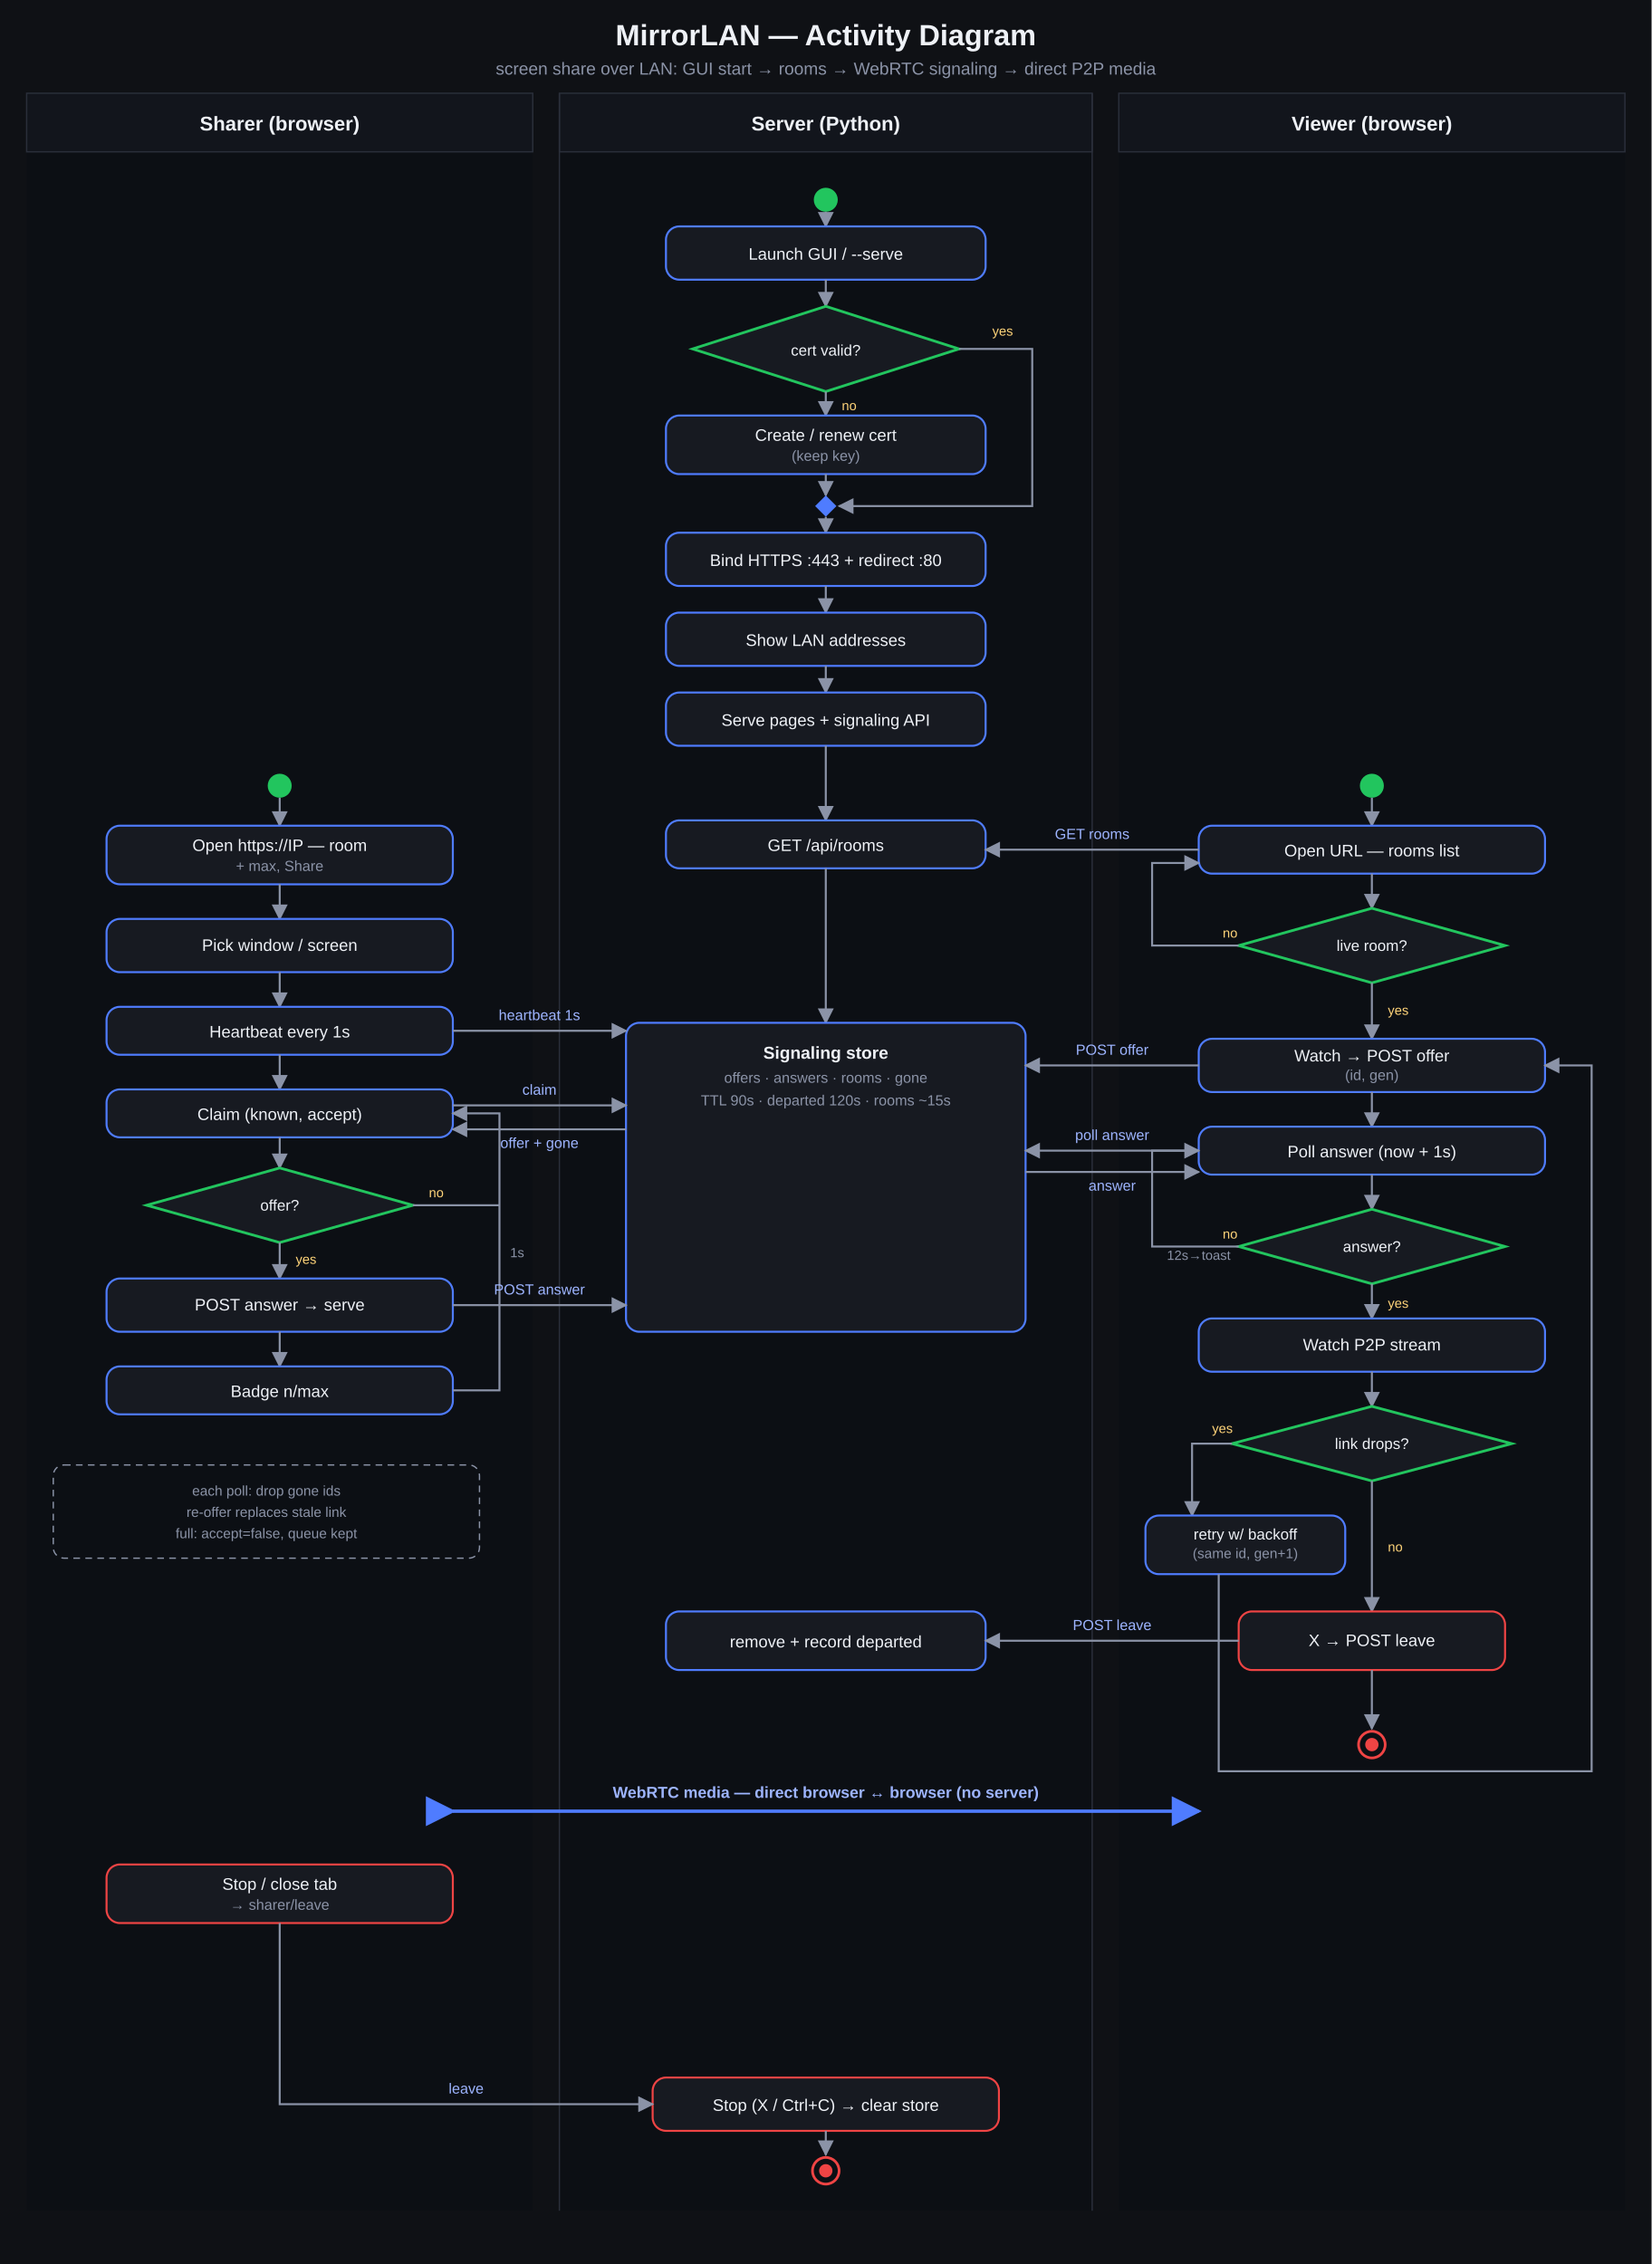
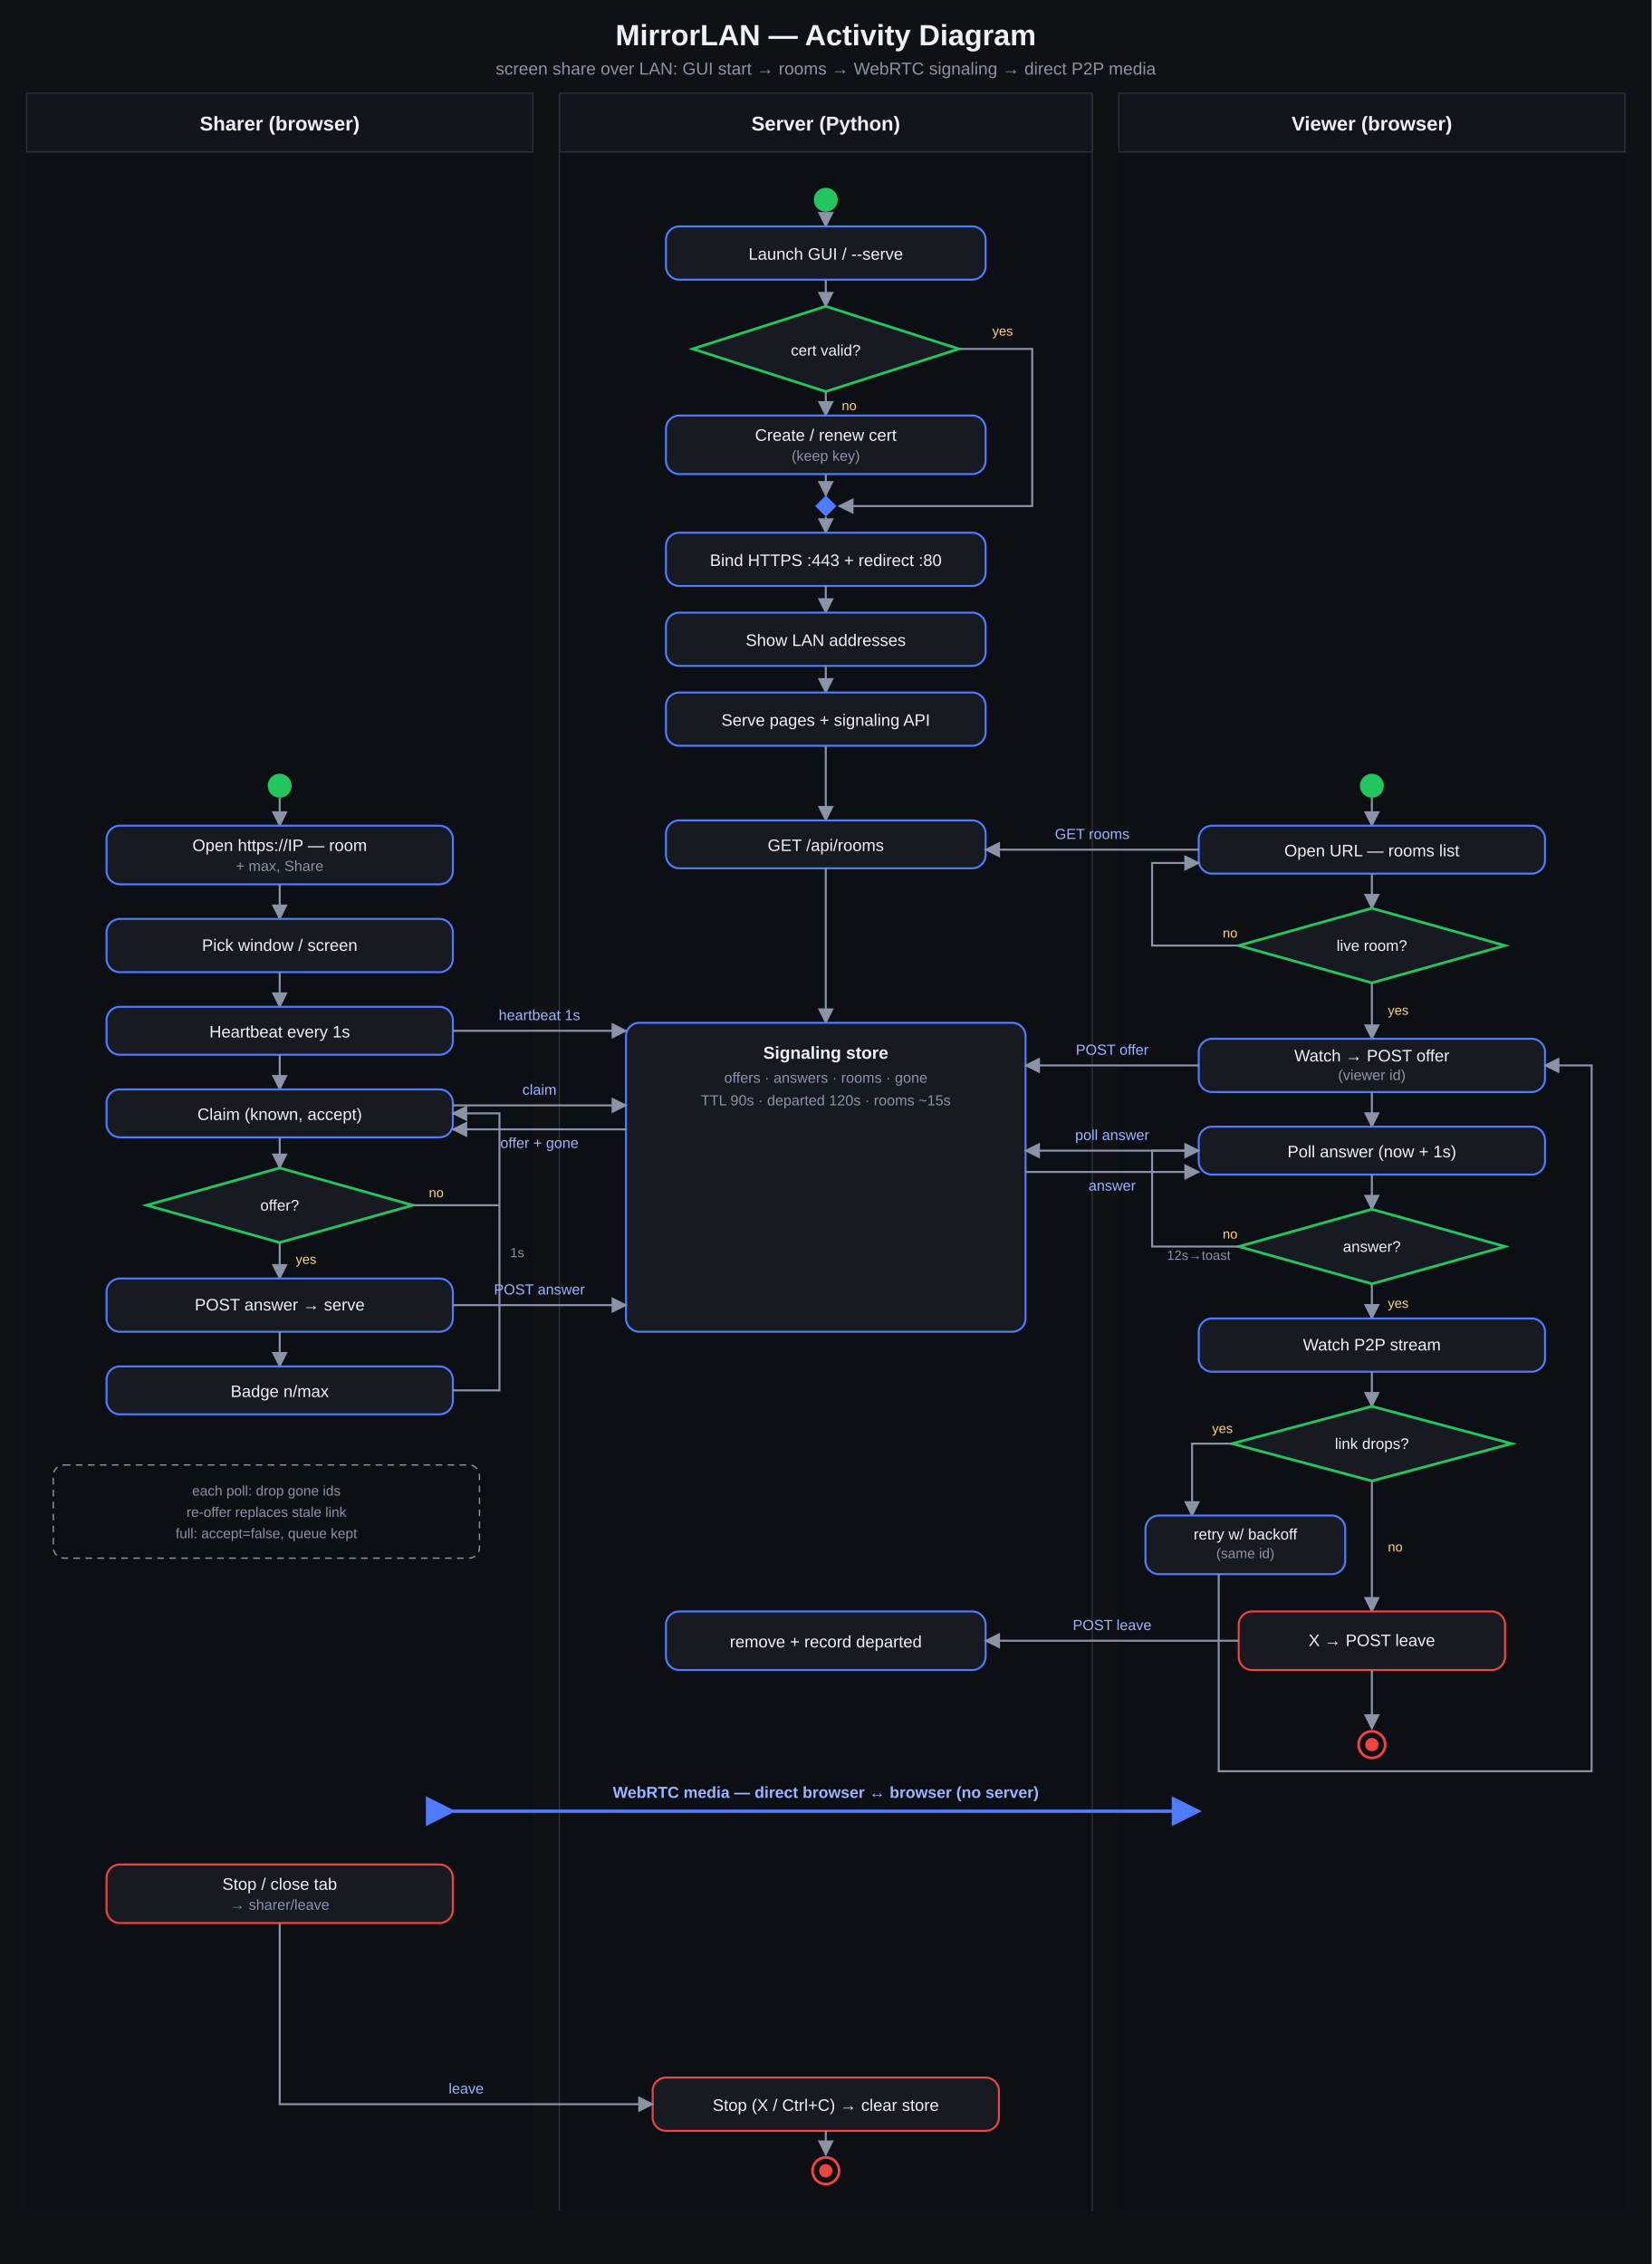
<svg xmlns="http://www.w3.org/2000/svg" width="1240" height="1700" font-family="system-ui, 'Segoe UI', Arial, sans-serif">
  <defs>
    <marker id="arr" viewBox="0 0 10 10" refX="9" refY="5" markerWidth="8" markerHeight="8" orient="auto-start-reverse">
      <path d="M0,0 L10,5 L0,10 z" fill="#8b93a7" />
    </marker>
    <marker id="arrB" viewBox="0 0 10 10" refX="9" refY="5" markerWidth="9" markerHeight="9" orient="auto-start-reverse">
      <path d="M0,0 L10,5 L0,10 z" fill="#4f7cff" />
    </marker>
    <marker id="arrBs" viewBox="0 0 10 10" refX="1" refY="5" markerWidth="9" markerHeight="9" orient="auto-start-reverse">
      <path d="M10,0 L0,5 L10,10 z" fill="#4f7cff" />
    </marker>
  </defs>
  <rect x="0" y="0" width="1240" height="1700" fill="#0f1115" />
  <text x="620" y="34" text-anchor="middle" font-size="22" font-weight="bold" fill="#eef1f6">MirrorLAN — Activity Diagram</text>
  <text x="620" y="56" text-anchor="middle" font-size="13" fill="#8b93a7">screen share over LAN: GUI start → rooms → WebRTC signaling → direct P2P media</text>
  <rect x="20" y="70" width="380" height="1590" fill="#0c0f14" />
  <rect x="420" y="70" width="400" height="1590" fill="#0c0f14" />
  <rect x="840" y="70" width="380" height="1590" fill="#0c0f14" />
  <rect x="20" y="70" width="380" height="44" fill="#12151c" stroke="#2a2f3a" />
  <rect x="420" y="70" width="400" height="44" fill="#12151c" stroke="#2a2f3a" />
  <rect x="840" y="70" width="380" height="44" fill="#12151c" stroke="#2a2f3a" />
  <text x="210" y="98" text-anchor="middle" font-size="15" font-weight="bold" fill="#eef1f6">Sharer (browser)</text>
  <text x="620" y="98" text-anchor="middle" font-size="15" font-weight="bold" fill="#eef1f6">Server (Python)</text>
  <text x="1030" y="98" text-anchor="middle" font-size="15" font-weight="bold" fill="#eef1f6">Viewer (browser)</text>
  <line x1="420" y1="70" x2="420" y2="1660" stroke="#2a2f3a" />
  <line x1="820" y1="70" x2="820" y2="1660" stroke="#2a2f3a" />
  <circle cx="620" cy="150" r="9" fill="#22c55e" />
  <line x1="620" y1="159" x2="620" y2="170" stroke="#8b93a7" stroke-width="1.5" marker-end="url(#arr)" />
  <rect x="500" y="170" width="240" height="40" rx="10" fill="#171a21" stroke="#4f7cff" stroke-width="1.5" />
  <text x="620" y="195" text-anchor="middle" font-size="12.5" fill="#eef1f6">Launch GUI / --serve</text>
  <line x1="620" y1="210" x2="620" y2="230" stroke="#8b93a7" stroke-width="1.5" marker-end="url(#arr)" />
  <polygon points="620,230 720,262 620,294 520,262" fill="#171a21" stroke="#22c55e" stroke-width="2" />
  <text x="620" y="267" text-anchor="middle" font-size="11.5" fill="#eef1f6">cert valid?</text>
  <text x="632" y="308" font-size="10" fill="#ffd479">no</text>
  <line x1="620" y1="294" x2="620" y2="312" stroke="#8b93a7" stroke-width="1.5" marker-end="url(#arr)" />
  <rect x="500" y="312" width="240" height="44" rx="10" fill="#171a21" stroke="#4f7cff" stroke-width="1.5" />
  <text x="620" y="331" text-anchor="middle" font-size="12.5" fill="#eef1f6">Create / renew cert</text>
  <text x="620" y="346" text-anchor="middle" font-size="11" fill="#8b93a7">(keep key)</text>
  <line x1="620" y1="356" x2="620" y2="372" stroke="#8b93a7" stroke-width="1.5" marker-end="url(#arr)" />
  <polygon points="620,372 628,380 620,388 612,380" fill="#4f7cff" />
  <polyline points="720,262 775,262 775,380 630,380" fill="none" stroke="#8b93a7" stroke-width="1.5" marker-end="url(#arr)" />
  <text x="745" y="252" font-size="10" fill="#ffd479">yes</text>
  <line x1="620" y1="388" x2="620" y2="400" stroke="#8b93a7" stroke-width="1.5" marker-end="url(#arr)" />
  <rect x="500" y="400" width="240" height="40" rx="10" fill="#171a21" stroke="#4f7cff" stroke-width="1.5" />
  <text x="620" y="425" text-anchor="middle" font-size="12.5" fill="#eef1f6">Bind HTTPS :443 + redirect :80</text>
  <line x1="620" y1="440" x2="620" y2="460" stroke="#8b93a7" stroke-width="1.5" marker-end="url(#arr)" />
  <rect x="500" y="460" width="240" height="40" rx="10" fill="#171a21" stroke="#4f7cff" stroke-width="1.5" />
  <text x="620" y="485" text-anchor="middle" font-size="12.5" fill="#eef1f6">Show LAN addresses</text>
  <line x1="620" y1="500" x2="620" y2="520" stroke="#8b93a7" stroke-width="1.5" marker-end="url(#arr)" />
  <rect x="500" y="520" width="240" height="40" rx="10" fill="#171a21" stroke="#4f7cff" stroke-width="1.5" />
  <text x="620" y="545" text-anchor="middle" font-size="12.5" fill="#eef1f6">Serve pages + signaling API</text>
  <line x1="620" y1="560" x2="620" y2="616" stroke="#8b93a7" stroke-width="1.5" marker-end="url(#arr)" />
  <rect x="500" y="616" width="240" height="36" rx="10" fill="#171a21" stroke="#4f7cff" stroke-width="1.5" />
  <text x="620" y="639" text-anchor="middle" font-size="12.5" fill="#eef1f6">GET /api/rooms</text>
  <line x1="620" y1="652" x2="620" y2="768" stroke="#8b93a7" stroke-width="1.5" marker-end="url(#arr)" />
  <rect x="470" y="768" width="300" height="232" rx="10" fill="#171a21" stroke="#4f7cff" stroke-width="1.5" />
  <text x="620" y="795" text-anchor="middle" font-size="13" font-weight="bold" fill="#eef1f6">Signaling store</text>
  <text x="620" y="813" text-anchor="middle" font-size="11" fill="#8b93a7">offers · answers · rooms · gone</text>
  <text x="620" y="830" text-anchor="middle" font-size="11" fill="#8b93a7">TTL 90s · departed 120s · rooms ~15s</text>
  <rect x="500" y="1210" width="240" height="44" rx="10" fill="#171a21" stroke="#4f7cff" stroke-width="1.5" />
  <text x="620" y="1237" text-anchor="middle" font-size="12.5" fill="#eef1f6">remove + record departed</text>
  <rect x="490" y="1560" width="260" height="40" rx="10" fill="#171a21" stroke="#ef4444" stroke-width="1.5" />
  <text x="620" y="1585" text-anchor="middle" font-size="12.5" fill="#eef1f6">Stop (X / Ctrl+C) → clear store</text>
  <line x1="620" y1="1600" x2="620" y2="1618" stroke="#8b93a7" stroke-width="1.5" marker-end="url(#arr)" />
  <circle cx="620" cy="1630" r="10" fill="none" stroke="#ef4444" stroke-width="2" />
  <circle cx="620" cy="1630" r="5" fill="#ef4444" />
  <circle cx="210" cy="590" r="9" fill="#22c55e" />
  <line x1="210" y1="599" x2="210" y2="620" stroke="#8b93a7" stroke-width="1.5" marker-end="url(#arr)" />
  <rect x="80" y="620" width="260" height="44" rx="10" fill="#171a21" stroke="#4f7cff" stroke-width="1.5" />
  <text x="210" y="639" text-anchor="middle" font-size="12.5" fill="#eef1f6">Open https://IP — room</text>
  <text x="210" y="654" text-anchor="middle" font-size="11" fill="#8b93a7">+ max, Share</text>
  <line x1="210" y1="664" x2="210" y2="690" stroke="#8b93a7" stroke-width="1.5" marker-end="url(#arr)" />
  <rect x="80" y="690" width="260" height="40" rx="10" fill="#171a21" stroke="#4f7cff" stroke-width="1.5" />
  <text x="210" y="714" text-anchor="middle" font-size="12.5" fill="#eef1f6">Pick window / screen</text>
  <line x1="210" y1="730" x2="210" y2="756" stroke="#8b93a7" stroke-width="1.5" marker-end="url(#arr)" />
  <rect x="80" y="756" width="260" height="36" rx="10" fill="#171a21" stroke="#4f7cff" stroke-width="1.5" />
  <text x="210" y="779" text-anchor="middle" font-size="12.5" fill="#eef1f6">Heartbeat every 1s</text>
  <line x1="210" y1="792" x2="210" y2="818" stroke="#8b93a7" stroke-width="1.5" marker-end="url(#arr)" />
  <rect x="80" y="818" width="260" height="36" rx="10" fill="#171a21" stroke="#4f7cff" stroke-width="1.5" />
  <text x="210" y="841" text-anchor="middle" font-size="12.5" fill="#eef1f6">Claim (known, accept)</text>
  <line x1="210" y1="854" x2="210" y2="877" stroke="#8b93a7" stroke-width="1.5" marker-end="url(#arr)" />
  <polygon points="210,877 310,905 210,933 110,905" fill="#171a21" stroke="#22c55e" stroke-width="2" />
  <text x="210" y="909" text-anchor="middle" font-size="11.5" fill="#eef1f6">offer?</text>
  <text x="222" y="949" font-size="10" fill="#ffd479">yes</text>
  <line x1="210" y1="933" x2="210" y2="960" stroke="#8b93a7" stroke-width="1.5" marker-end="url(#arr)" />
  <rect x="80" y="960" width="260" height="40" rx="10" fill="#171a21" stroke="#4f7cff" stroke-width="1.5" />
  <text x="210" y="984" text-anchor="middle" font-size="12.5" fill="#eef1f6">POST answer → serve</text>
  <line x1="210" y1="1000" x2="210" y2="1026" stroke="#8b93a7" stroke-width="1.5" marker-end="url(#arr)" />
  <rect x="80" y="1026" width="260" height="36" rx="10" fill="#171a21" stroke="#4f7cff" stroke-width="1.5" />
  <text x="210" y="1049" text-anchor="middle" font-size="12.5" fill="#eef1f6">Badge n/max</text>
  <polyline points="340,1044 375,1044 375,836 340,836" fill="none" stroke="#8b93a7" stroke-width="1.5" marker-end="url(#arr)" />
  <text x="383" y="944" font-size="10" fill="#8b93a7">1s</text>
  <line x1="310" y1="905" x2="375" y2="905" stroke="#8b93a7" stroke-width="1.5" />
  <text x="322" y="899" font-size="10" fill="#ffd479">no</text>
  <rect x="40" y="1100" width="320" height="70" rx="8" fill="none" stroke="#8b93a7" stroke-width="1" stroke-dasharray="5,4" />
  <text x="200" y="1123" text-anchor="middle" font-size="10.5" fill="#8b93a7">each poll: drop gone ids</text>
  <text x="200" y="1139" text-anchor="middle" font-size="10.5" fill="#8b93a7">re-offer replaces stale link</text>
  <text x="200" y="1155" text-anchor="middle" font-size="10.5" fill="#8b93a7">full: accept=false, queue kept</text>
  <rect x="80" y="1400" width="260" height="44" rx="10" fill="#171a21" stroke="#ef4444" stroke-width="1.5" />
  <text x="210" y="1419" text-anchor="middle" font-size="12.5" fill="#eef1f6">Stop / close tab</text>
  <text x="210" y="1434" text-anchor="middle" font-size="11" fill="#8b93a7">→ sharer/leave</text>
  <polyline points="210,1444 210,1580 490,1580" fill="none" stroke="#8b93a7" stroke-width="1.5" marker-end="url(#arr)" />
  <text x="350" y="1572" text-anchor="middle" font-size="11" fill="#9db4ff">leave</text>
  <circle cx="1030" cy="590" r="9" fill="#22c55e" />
  <line x1="1030" y1="599" x2="1030" y2="620" stroke="#8b93a7" stroke-width="1.5" marker-end="url(#arr)" />
  <rect x="900" y="620" width="260" height="36" rx="10" fill="#171a21" stroke="#4f7cff" stroke-width="1.5" />
  <text x="1030" y="643" text-anchor="middle" font-size="12.5" fill="#eef1f6">Open URL — rooms list</text>
  <line x1="1030" y1="656" x2="1030" y2="682" stroke="#8b93a7" stroke-width="1.5" marker-end="url(#arr)" />
  <polygon points="1030,682 1130,710 1030,738 930,710" fill="#171a21" stroke="#22c55e" stroke-width="2" />
  <text x="1030" y="714" text-anchor="middle" font-size="11.5" fill="#eef1f6">live room?</text>
  <polyline points="930,710 865,710 865,648 900,648" fill="none" stroke="#8b93a7" stroke-width="1.5" marker-end="url(#arr)" />
  <text x="918" y="704" font-size="10" fill="#ffd479">no</text>
  <text x="1042" y="762" font-size="10" fill="#ffd479">yes</text>
  <line x1="1030" y1="738" x2="1030" y2="780" stroke="#8b93a7" stroke-width="1.5" marker-end="url(#arr)" />
  <rect x="900" y="780" width="260" height="40" rx="10" fill="#171a21" stroke="#4f7cff" stroke-width="1.5" />
  <text x="1030" y="797" text-anchor="middle" font-size="12.5" fill="#eef1f6">Watch → POST offer</text>
-   <text x="1030" y="811" text-anchor="middle" font-size="11" fill="#8b93a7">(id, gen)</text>
+   <text x="1030" y="811" text-anchor="middle" font-size="11" fill="#8b93a7">(viewer id)</text>
  <line x1="1030" y1="820" x2="1030" y2="846" stroke="#8b93a7" stroke-width="1.5" marker-end="url(#arr)" />
  <rect x="900" y="846" width="260" height="36" rx="10" fill="#171a21" stroke="#4f7cff" stroke-width="1.5" />
  <text x="1030" y="869" text-anchor="middle" font-size="12.5" fill="#eef1f6">Poll answer (now + 1s)</text>
  <line x1="1030" y1="882" x2="1030" y2="908" stroke="#8b93a7" stroke-width="1.5" marker-end="url(#arr)" />
  <polygon points="1030,908 1130,936 1030,964 930,936" fill="#171a21" stroke="#22c55e" stroke-width="2" />
  <text x="1030" y="940" text-anchor="middle" font-size="11.5" fill="#eef1f6">answer?</text>
  <polyline points="930,936 865,936 865,864 900,864" fill="none" stroke="#8b93a7" stroke-width="1.5" marker-end="url(#arr)" />
  <text x="918" y="930" font-size="10" fill="#ffd479">no</text>
  <text x="900" y="946" text-anchor="middle" font-size="10" fill="#8b93a7">12s→toast</text>
  <text x="1042" y="982" font-size="10" fill="#ffd479">yes</text>
  <line x1="1030" y1="964" x2="1030" y2="990" stroke="#8b93a7" stroke-width="1.5" marker-end="url(#arr)" />
  <rect x="900" y="990" width="260" height="40" rx="10" fill="#171a21" stroke="#4f7cff" stroke-width="1.5" />
  <text x="1030" y="1014" text-anchor="middle" font-size="12.5" fill="#eef1f6">Watch P2P stream</text>
  <line x1="1030" y1="1030" x2="1030" y2="1056" stroke="#8b93a7" stroke-width="1.5" marker-end="url(#arr)" />
  <polygon points="1030,1056 1135,1084 1030,1112 925,1084" fill="#171a21" stroke="#22c55e" stroke-width="2" />
  <text x="1030" y="1088" text-anchor="middle" font-size="11.5" fill="#eef1f6">link drops?</text>
  <polyline points="925,1084 895,1084 895,1138" fill="none" stroke="#8b93a7" stroke-width="1.5" marker-end="url(#arr)" />
  <text x="910" y="1076" font-size="10" fill="#ffd479">yes</text>
  <rect x="860" y="1138" width="150" height="44" rx="10" fill="#171a21" stroke="#4f7cff" stroke-width="1.5" />
  <text x="935" y="1156" text-anchor="middle" font-size="11.5" fill="#eef1f6">retry w/ backoff</text>
-   <text x="935" y="1170" text-anchor="middle" font-size="10.5" fill="#8b93a7">(same id, gen+1)</text>
+   <text x="935" y="1170" text-anchor="middle" font-size="10.5" fill="#8b93a7">(same id)</text>
  <polyline points="915,1182 915,1330 1195,1330 1195,800 1160,800" fill="none" stroke="#8b93a7" stroke-width="1.5" marker-end="url(#arr)" />
  <text x="1042" y="1165" font-size="10" fill="#ffd479">no</text>
  <line x1="1030" y1="1112" x2="1030" y2="1210" stroke="#8b93a7" stroke-width="1.5" marker-end="url(#arr)" />
  <rect x="930" y="1210" width="200" height="44" rx="10" fill="#171a21" stroke="#ef4444" stroke-width="1.5" />
  <text x="1030" y="1236" text-anchor="middle" font-size="12.5" fill="#eef1f6">X → POST leave</text>
  <line x1="1030" y1="1254" x2="1030" y2="1298" stroke="#8b93a7" stroke-width="1.5" marker-end="url(#arr)" />
  <circle cx="1030" cy="1310" r="10" fill="none" stroke="#ef4444" stroke-width="2" />
  <circle cx="1030" cy="1310" r="5" fill="#ef4444" />
  <line x1="900" y1="638" x2="740" y2="638" stroke="#8b93a7" stroke-width="1.5" marker-end="url(#arr)" />
  <text x="820" y="630" text-anchor="middle" font-size="11" fill="#9db4ff">GET rooms</text>
  <line x1="340" y1="774" x2="470" y2="774" stroke="#8b93a7" stroke-width="1.5" marker-end="url(#arr)" />
  <text x="405" y="766" text-anchor="middle" font-size="11" fill="#9db4ff">heartbeat 1s</text>
  <line x1="900" y1="800" x2="770" y2="800" stroke="#8b93a7" stroke-width="1.5" marker-end="url(#arr)" />
  <text x="835" y="792" text-anchor="middle" font-size="11" fill="#9db4ff">POST offer</text>
  <line x1="340" y1="830" x2="470" y2="830" stroke="#8b93a7" stroke-width="1.5" marker-end="url(#arr)" />
  <text x="405" y="822" text-anchor="middle" font-size="11" fill="#9db4ff">claim</text>
  <line x1="470" y1="848" x2="340" y2="848" stroke="#8b93a7" stroke-width="1.5" marker-end="url(#arr)" />
  <text x="405" y="862" text-anchor="middle" font-size="11" fill="#9db4ff">offer + gone</text>
  <line x1="900" y1="864" x2="770" y2="864" stroke="#8b93a7" stroke-width="1.5" marker-end="url(#arr)" />
  <text x="835" y="856" text-anchor="middle" font-size="11" fill="#9db4ff">poll answer</text>
  <line x1="770" y1="880" x2="900" y2="880" stroke="#8b93a7" stroke-width="1.5" marker-end="url(#arr)" />
  <text x="835" y="894" text-anchor="middle" font-size="11" fill="#9db4ff">answer</text>
  <line x1="340" y1="980" x2="470" y2="980" stroke="#8b93a7" stroke-width="1.5" marker-end="url(#arr)" />
  <text x="405" y="972" text-anchor="middle" font-size="11" fill="#9db4ff">POST answer</text>
  <line x1="930" y1="1232" x2="740" y2="1232" stroke="#8b93a7" stroke-width="1.5" marker-end="url(#arr)" />
  <text x="835" y="1224" text-anchor="middle" font-size="11" fill="#9db4ff">POST leave</text>
  <line x1="340" y1="1360" x2="900" y2="1360" stroke="#4f7cff" stroke-width="2.5" marker-start="url(#arrBs)" marker-end="url(#arrB)" />
  <text x="620" y="1350" text-anchor="middle" font-size="12" font-weight="bold" fill="#9db4ff">WebRTC media — direct browser ↔ browser (no server)</text>
</svg>
